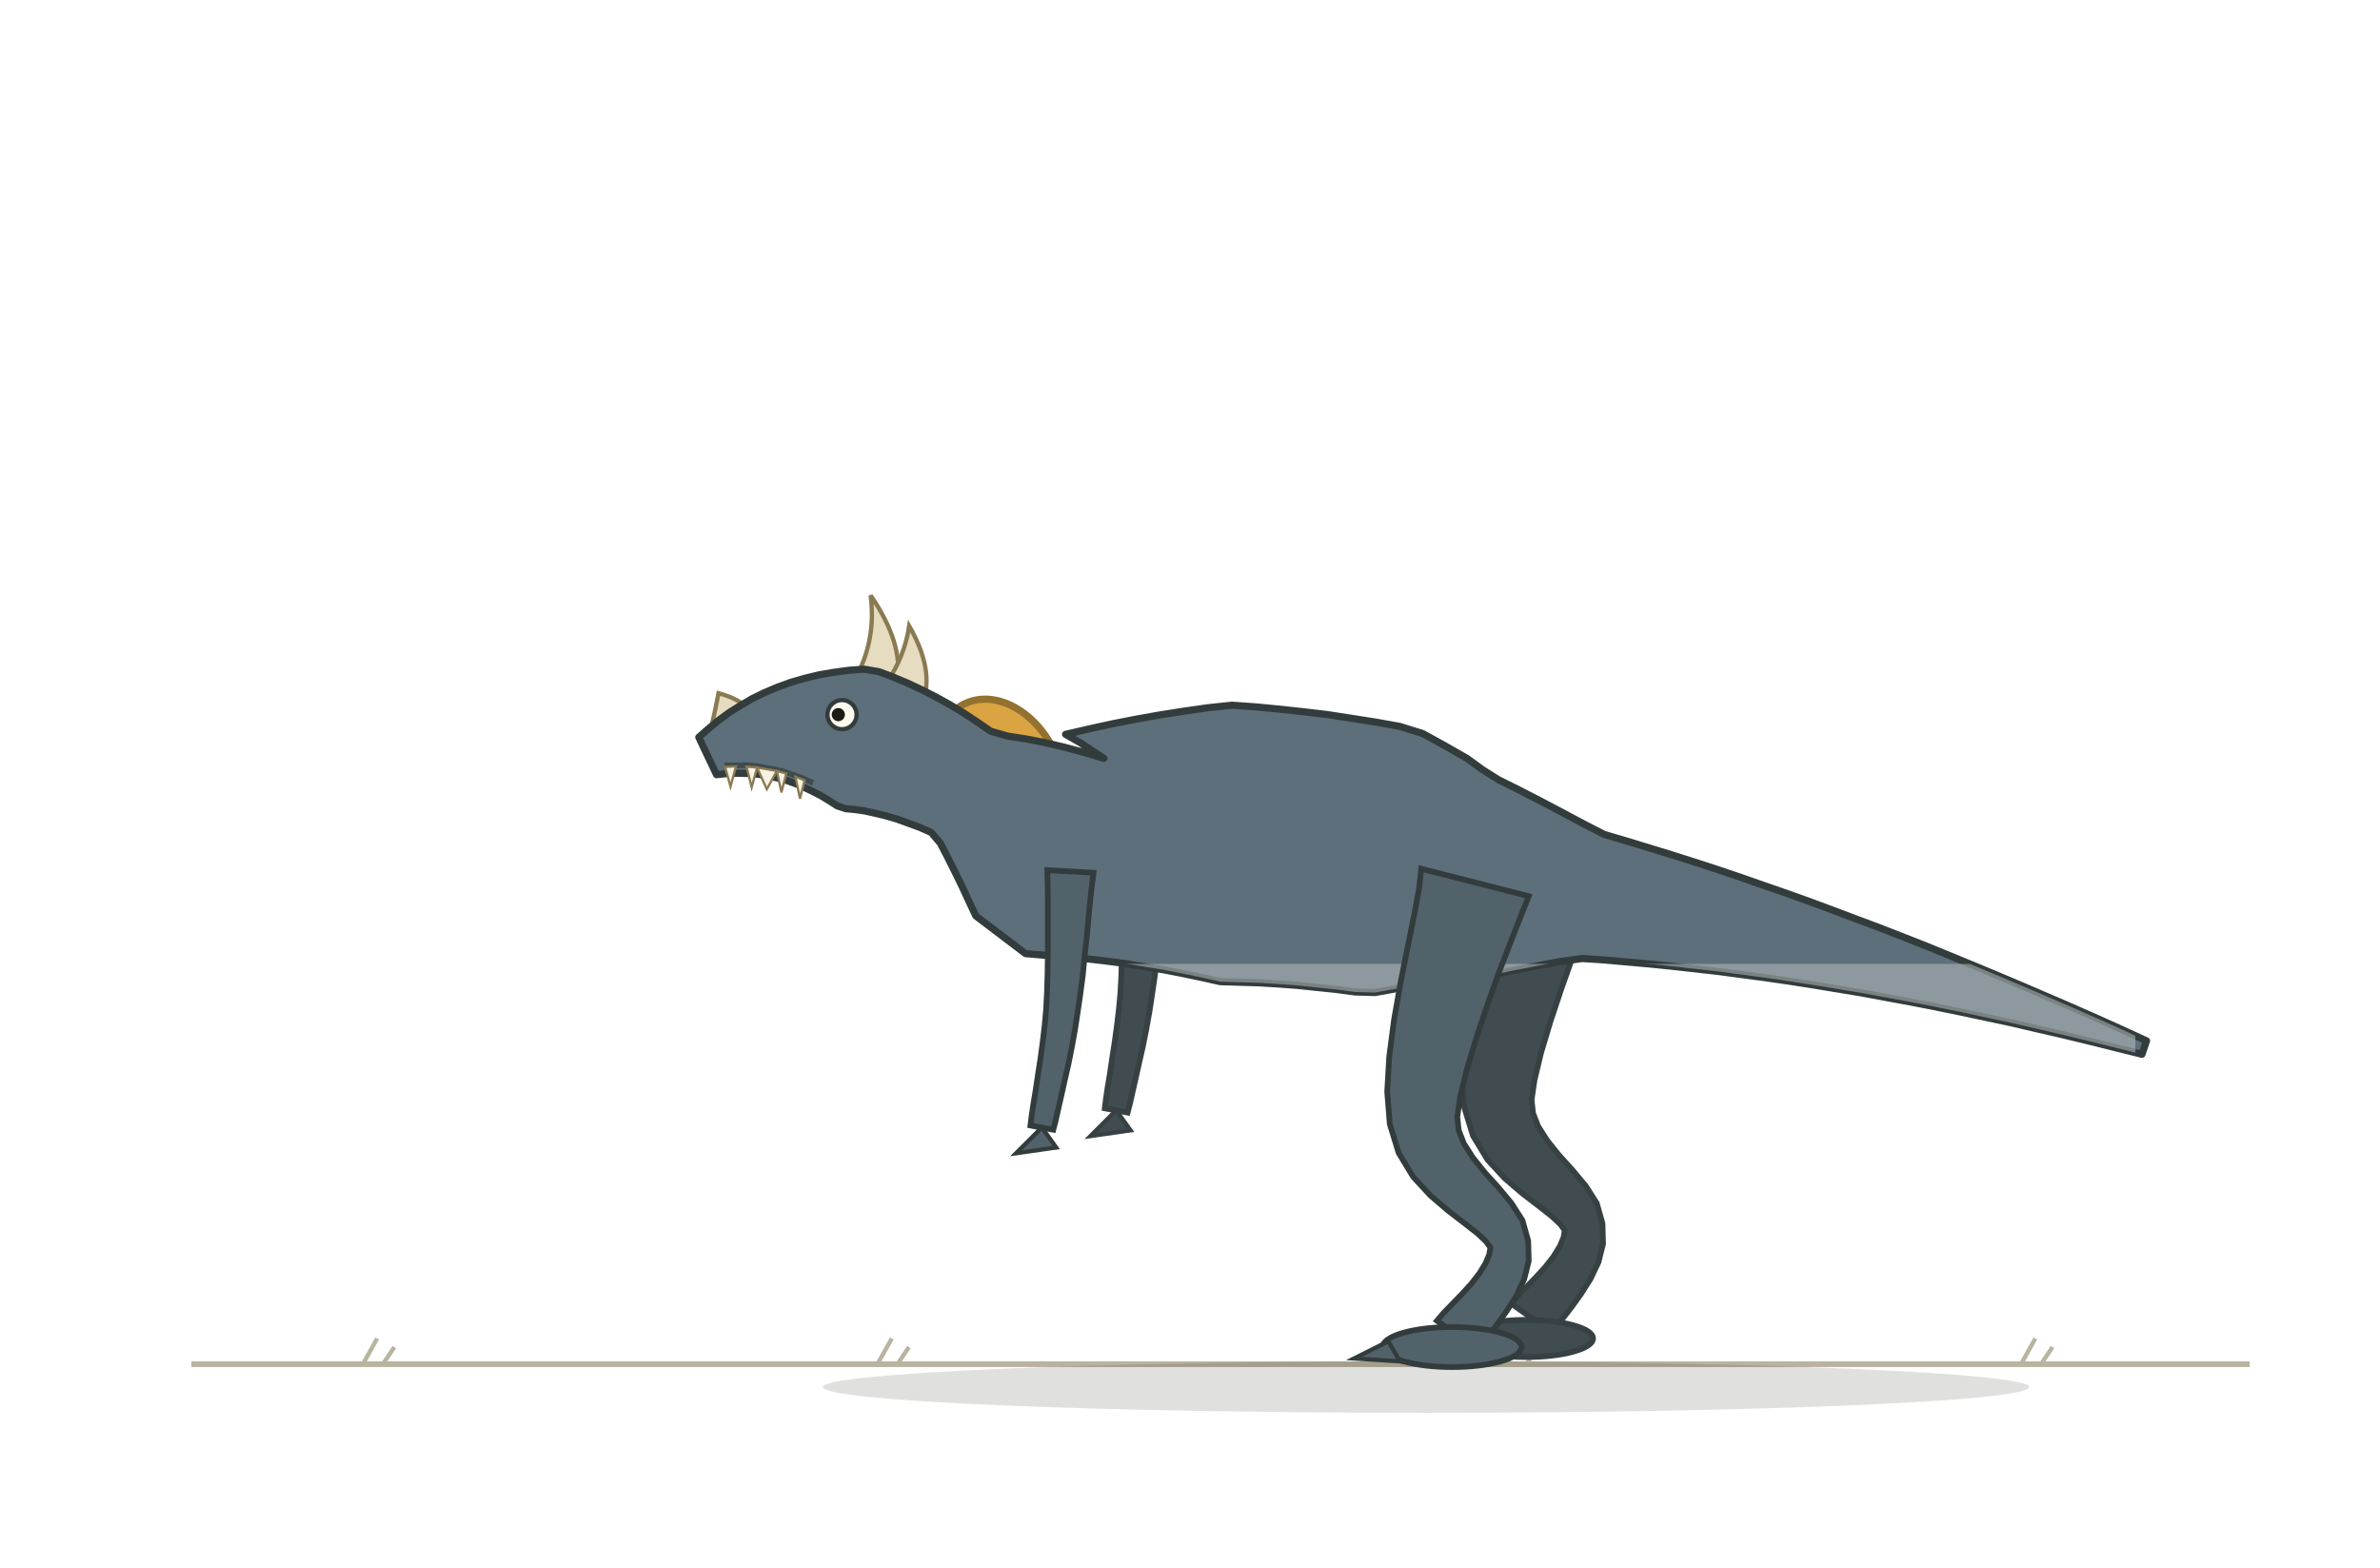
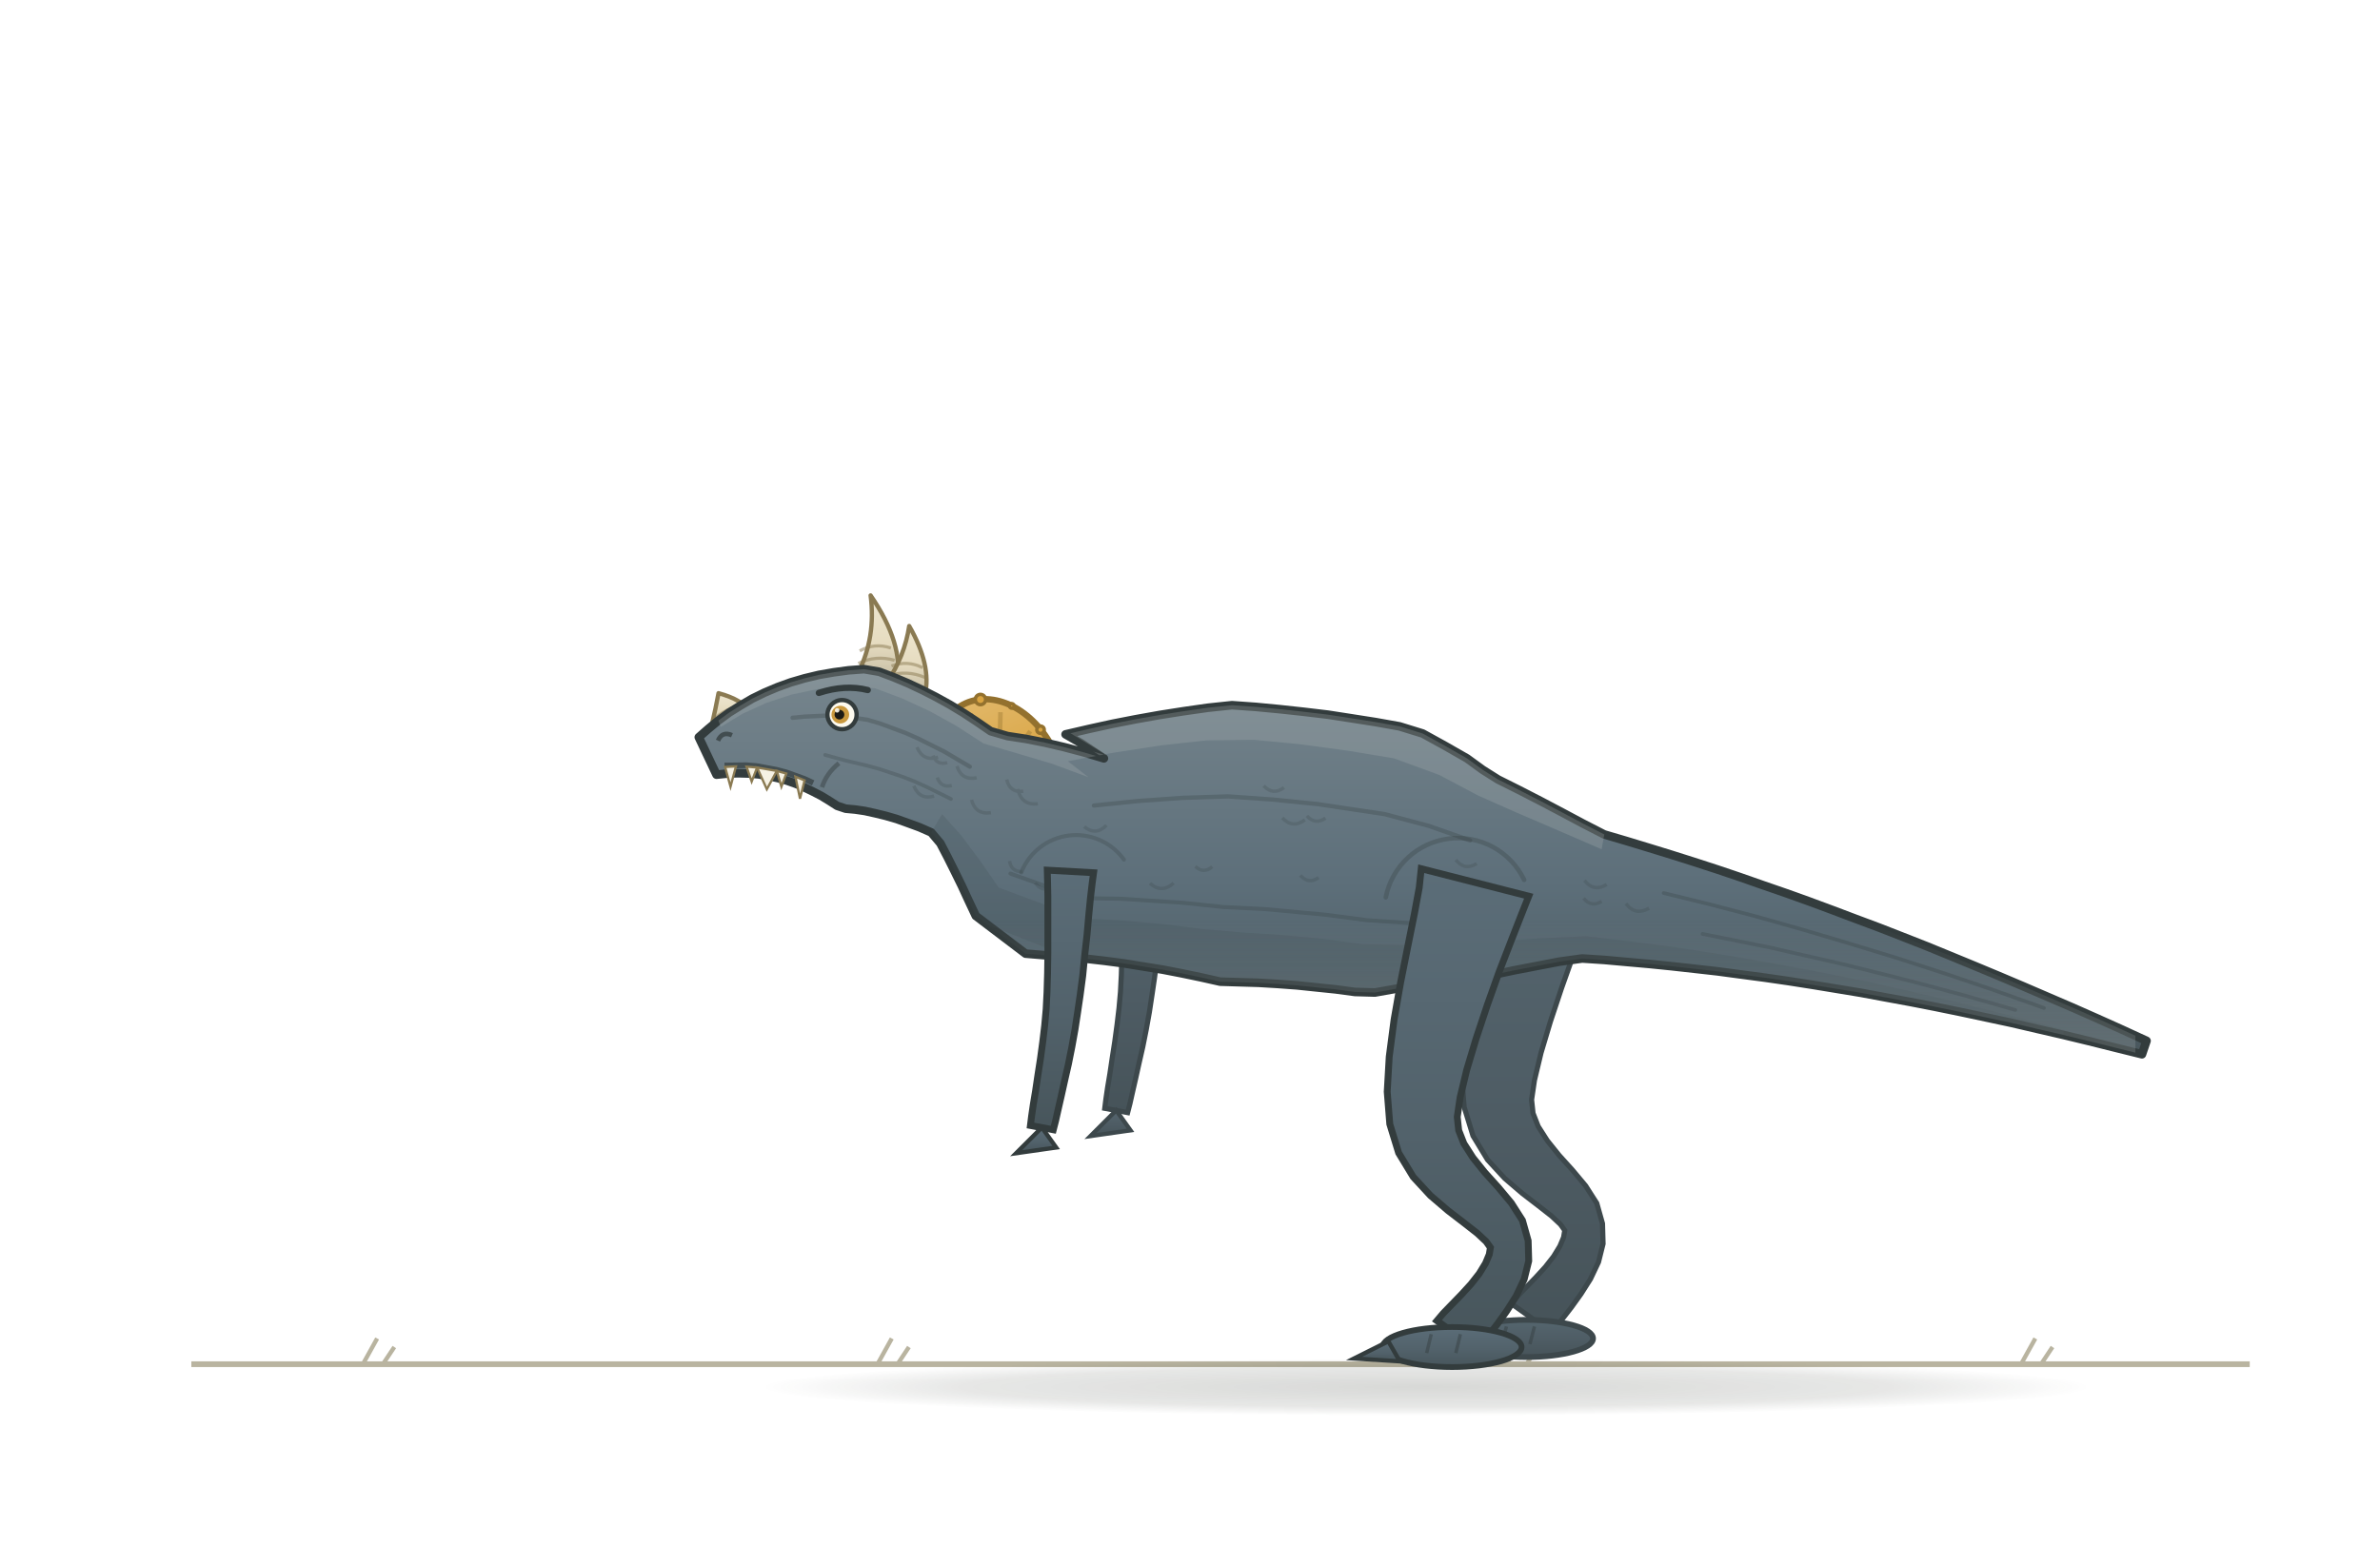
<svg xmlns="http://www.w3.org/2000/svg" viewBox="0 0 820 540" role="img" aria-label="Tyrannoceratops, a hybrid dinosaur">
  <g transform="translate(454.8 470) scale(0.985) translate(-454.8 -470)">
+     <defs>
+       <clipPath id="bod-pattern-countershade">
+         <path d="M743.9 356.9L735.2 352.9L726.5 349L717.9 345.2L709.3 341.5L700.7 337.8L692.2 334.2L683.8 330.7L675.3 327.2L667 323.8L658.6 320.5L650.4 317.3L642.1 314.2L633.9 311.1L625.8 308.1L617.7 305.2L609.6 302.4L601.6 299.6L593.6 296.9L585.6 294.3L577.7 291.8L569.9 289.4L562 287L554.2 284.7L546.8 280.9L539.3 276.9L531.9 273L524.5 269.2L517.1 265.5L511.7 262.1L506.2 258.1L498.5 253.7L490.7 249.4L482.6 246.9L474.2 245.4L465.9 244.1L457.5 242.8L449.1 241.8L440.8 240.9L432.4 240.1L424 239.5L415.5 240.4L407.1 241.6L398.8 242.9L390.4 244.4L382.2 246L374 247.8L365.8 249.7L371.2 252.8L379.2 258.1L372.2 256L365.4 254.2L358.6 252.6L352 251.3L345.5 250.3L339.6 248.6L334.8 245.3L330.1 242.2L325.3 239.3L320.4 236.6L315.5 234.1L310.6 231.8L305.6 229.7L300.6 227.8L295.3 226.9L289.9 227.3L284.7 228L279.5 228.9L274.5 230.1L269.7 231.5L265 233.2L260.5 235.1L256.2 237.2L252.1 239.6L248.1 242.1L244.3 244.9L240.8 247.8L237.5 250.7L243.7 263.8L247.7 263.4L251.4 263.3L255 263.4L258.5 263.7L261.9 264.3L265.2 265L268.4 265.9L271.5 267L274.5 268.3L277.4 269.7L280.3 271.2L283.1 272.9L285.9 274.7L288.9 275.7L292.2 276L295.6 276.5L299.2 277.3L302.9 278.2L306.7 279.3L310.6 280.7L314.7 282.2L318.8 284L322 287.8L324.5 292.6L327 297.6L329.5 302.7L331.9 307.9L334.4 313.2L351.8 326.4L372.3 328.1L379.3 328.9L386.2 329.8L393 330.9L399.8 332L406.5 333.3L413.2 334.7L419.9 336.2L426.6 336.4L433.3 336.6L440 337L446.8 337.5L453.5 338.2L460.3 338.9L467 339.8L474 340L481.3 338.7L488.7 337.5L498.3 336.9L507.8 335.4L515.3 333.8L522.9 332.2L530.7 330.7L538.5 329.2L546.5 328.1L554.2 328.6L562 329.3L569.9 330L577.8 330.8L585.9 331.7L593.9 332.6L602.1 333.7L610.4 334.8L618.7 336L627 337.3L635.5 338.7L644 340.1L652.6 341.7L661.3 343.3L670 345L678.8 346.8L687.7 348.7L696.6 350.6L705.6 352.7L714.7 354.8L723.8 357L733 359.3L742.3 361.6Z" />
+       </clipPath>
+       <linearGradient id="gb-pattern-countershade" x1="0" y1="0" x2="0" y2="1">
+         <stop offset="0" stop-color="#76858d" />
+         <stop offset="0.55" stop-color="#5d6f7a" />
+         <stop offset="1" stop-color="#49575d" />
+       </linearGradient>
+       <linearGradient id="gl-pattern-countershade" x1="0" y1="0" x2="0" y2="1">
+         <stop offset="0" stop-color="#5b6d78" />
+         <stop offset="0.55" stop-color="#52626b" />
+         <stop offset="1" stop-color="#47555b" />
+       </linearGradient>
+       <linearGradient id="gf-pattern-countershade" x1="0" y1="0" x2="0" y2="1">
+         <stop offset="0" stop-color="#55666f" />
+         <stop offset="0.55" stop-color="#4e5c64" />
+         <stop offset="1" stop-color="#465359" />
+       </linearGradient>
+       <linearGradient id="sc-pattern-countershade" x1="0" y1="0" x2="0" y2="1">
+         <stop offset="0" stop-color="#e1b768" />
+         <stop offset="0.55" stop-color="#d9a441" />
+         <stop offset="1" stop-color="#b18736" />
+       </linearGradient>
+       <linearGradient id="bn-pattern-countershade" x1="0" y1="0" x2="0" y2="1">
+         <stop offset="0" stop-color="#eee7d1" />
+         <stop offset="0.55" stop-color="#e6dcc0" />
+         <stop offset="1" stop-color="#c4bca3" />
+       </linearGradient>
+       <radialGradient id="sh-pattern-countershade">
+         <stop offset="0" stop-color="#23281e" stop-opacity="0.18" />
+         <stop offset="0.7" stop-color="#23281e" stop-opacity="0.11" />
+         <stop offset="1" stop-color="#23281e" stop-opacity="0" />
+       </radialGradient>
+     </defs>
    <line x1="60" y1="470" x2="780" y2="470" stroke="#b9b4a0" stroke-width="2" />
    <path d="M120 470l5 -9 M127 470l4 -6" stroke="#b9b4a0" stroke-width="1.5" fill="none" />
    <path d="M300 470l5 -9 M307 470l4 -6" stroke="#b9b4a0" stroke-width="1.5" fill="none" />
    <path d="M520 470l5 -9 M527 470l4 -6" stroke="#b9b4a0" stroke-width="1.5" fill="none" />
    <path d="M700 470l5 -9 M707 470l4 -6" stroke="#b9b4a0" stroke-width="1.5" fill="none" />
-     <ellipse cx="491.9" cy="478" rx="211" ry="9" fill="rgba(30,30,20,0.14)" />
-     <path d="M516.2 290.7L515.5 297.3L513.8 306.5L511.5 317.9L509 330.4L506.7 343.5L505 356.5L504.3 368.7L505.2 380L508.3 390.1L513.4 398.5L519.4 405L525.6 410.3L531.2 414.6L535.8 418.2L538.9 421.1L540.4 423.2L540 425.6L538.7 428.7L536.5 432.3L533.6 436L530.3 439.6L527 443L523.9 446.2L521.7 448.8L536.3 459.2L537.5 457L539.7 454L542.8 450L546.1 445.4L549.4 440.2L552.2 434.3L553.8 427.9L553.6 420.8L551.6 413.7L547.7 407.6L543.1 402.1L538.4 396.9L534.3 391.8L531.1 386.8L529.3 382.2L528.8 377.5L529.8 370.7L532.1 361.1L535.4 350.1L539.3 338.4L543.4 326.9L547.5 316.3L551.1 307.1L553.8 300.3Z" fill="#404c50" stroke="#374143" stroke-width="2" />
-     <ellipse cx="527" cy="461" rx="23.3" ry="6.5" fill="#404c50" stroke="#374143" stroke-width="2" />
-     <path d="M385.4 291.2L385.5 295.1L385.6 300.2L385.6 306.4L385.6 313.1L385.6 320.2L385.5 327.2L385.3 333.9L385 339.8L384.5 345.4L383.8 351.3L383 357.2L382.1 363L381.3 368.4L380.5 373.2L379.9 377.3L379.5 380.5L387.5 382L388.3 378.9L389.2 374.9L390.3 370.1L391.5 364.7L392.8 359L394 353L395.1 346.9L396 341L396.9 334.9L397.8 328.1L398.5 320.9L399.3 313.8L399.9 307L400.5 300.9L401.1 295.8L401.6 292.1Z" fill="#404c50" stroke="#374143" stroke-width="2" />
-     <path d="M383.5 381.2L374.5 390.2L388.5 388.2Z" fill="#404c50" stroke="#374143" stroke-width="1.5" />
+     <ellipse cx="491.9" cy="478" rx="231.1" ry="10" fill="url(#sh-pattern-countershade)" />
+     <path d="M516.2 290.7L515.5 297.3L513.8 306.5L511.5 317.9L509 330.4L506.7 343.5L505 356.5L504.3 368.7L505.2 380L508.3 390.1L513.4 398.5L519.4 405L525.6 410.3L531.2 414.6L535.8 418.2L538.9 421.1L540.4 423.2L540 425.6L538.7 428.7L536.5 432.3L533.6 436L530.3 439.6L527 443L523.9 446.2L521.7 448.8L536.3 459.2L537.5 457L539.7 454L542.8 450L546.1 445.4L549.4 440.2L552.2 434.3L553.8 427.9L553.6 420.8L551.6 413.7L547.7 407.6L543.1 402.1L538.4 396.9L534.3 391.8L531.1 386.8L529.3 382.2L528.8 377.5L529.8 370.7L532.1 361.1L535.4 350.1L539.3 338.4L543.4 326.9L547.5 316.3L551.1 307.1L553.8 300.3Z" fill="url(#gf-pattern-countershade)" stroke="#3d484c" stroke-width="1.8" />
+     <ellipse cx="527" cy="461" rx="23.3" ry="6.5" fill="url(#gf-pattern-countershade)" stroke="#3d484c" stroke-width="2" />
+     <path d="M520 456.8L518.4 463M529.8 456.8L528.2 463" fill="none" stroke="#333c3d" stroke-width="1.2" opacity="0.45" />
+     <path d="M385.4 291.2L385.5 295.1L385.6 300.2L385.6 306.4L385.6 313.1L385.6 320.2L385.5 327.2L385.3 333.9L385 339.8L384.5 345.4L383.8 351.3L383 357.2L382.1 363L381.3 368.4L380.5 373.2L379.9 377.3L379.5 380.5L387.5 382L388.3 378.9L389.2 374.9L390.3 370.1L391.5 364.7L392.8 359L394 353L395.1 346.9L396 341L396.9 334.9L397.8 328.1L398.5 320.9L399.3 313.8L399.9 307L400.5 300.9L401.1 295.8L401.6 292.1Z" fill="url(#gf-pattern-countershade)" stroke="#3d484c" stroke-width="1.8" />
+     <path d="M383.5 381.2L374.5 390.2L388.5 388.2Z" fill="url(#gf-pattern-countershade)" stroke="#3d484c" stroke-width="1.5" />
    <g transform="rotate(-24 342.7 265.3)">
-       <ellipse cx="342.7" cy="265.3" rx="21.5" ry="29" fill="#d9a441" stroke="#93712e" stroke-width="2.5" />
-       <ellipse cx="342.7" cy="265.3" rx="12.8" ry="18" fill="#bb8e39" />
+       <ellipse cx="342.7" cy="265.3" rx="21.5" ry="29" fill="url(#sc-pattern-countershade)" stroke="#93712e" stroke-width="2.2" />
+       <circle cx="321.4" cy="269.3" r="1.3" fill="#d9a441" stroke="#93712e" stroke-width="1.2" />
+       <circle cx="322.5" cy="255.4" r="1.8" fill="#d9a441" stroke="#93712e" stroke-width="1.2" />
+       <circle cx="328.3" cy="243.7" r="0.8" fill="#d9a441" stroke="#93712e" stroke-width="1.2" />
+       <circle cx="337.5" cy="237.2" r="1.3" fill="#d9a441" stroke="#93712e" stroke-width="1.2" />
+       <circle cx="347.9" cy="237.2" r="1.8" fill="#d9a441" stroke="#93712e" stroke-width="1.2" />
+       <circle cx="357" cy="243.7" r="0.8" fill="#d9a441" stroke="#93712e" stroke-width="1.2" />
+       <circle cx="362.8" cy="255.4" r="1.3" fill="#d9a441" stroke="#93712e" stroke-width="1.2" />
+       <circle cx="363.9" cy="269.3" r="1.8" fill="#d9a441" stroke="#93712e" stroke-width="1.2" />
+       <ellipse cx="342.7" cy="265.3" rx="12.8" ry="18" fill="#bf913a" />
+       <path d="M337.5 261.7L326 254.4" stroke="#997530" stroke-width="1.6" opacity="0.4" />
+       <path d="M339.6 258.4L332.8 244.1" stroke="#997530" stroke-width="1.6" opacity="0.4" />
+       <path d="M342.7 257.2L342.7 240.4" stroke="#997530" stroke-width="1.6" opacity="0.4" />
+       <path d="M345.7 258.4L352.5 244.1" stroke="#997530" stroke-width="1.6" opacity="0.4" />
+       <path d="M347.9 261.7L359.3 254.4" stroke="#997530" stroke-width="1.6" opacity="0.4" />
    </g>
-     <path d="M306.9 231.4Q309.2 218 297.6 201.1Q299.5 215.6 293.3 228.1Z" fill="#e6dcc0" stroke="#8a7a52" stroke-width="1.5" />
-     <path d="M316.6 235.9Q319 225.6 311.1 211.8Q309.5 222.4 303.3 231.5Z" fill="#e6dcc0" stroke="#8a7a52" stroke-width="1.5" />
-     <path d="M255.4 241.9Q252.9 237.6 244.4 235.3Q243.4 240.7 242.1 246.2Z" fill="#e6dcc0" stroke="#8a7a52" stroke-width="1.5" />
-     <defs>
-       <clipPath id="bod-pattern-countershade">
-         <path d="M743.9 356.9L735.2 352.9L726.5 349L717.9 345.2L709.3 341.5L700.7 337.8L692.2 334.2L683.8 330.7L675.3 327.2L667 323.8L658.6 320.5L650.4 317.3L642.1 314.2L633.9 311.1L625.8 308.1L617.7 305.2L609.6 302.4L601.6 299.6L593.6 296.9L585.6 294.3L577.7 291.8L569.9 289.4L562 287L554.2 284.7L546.8 280.9L539.3 276.9L531.9 273L524.5 269.2L517.1 265.5L511.7 262.1L506.2 258.1L498.5 253.7L490.7 249.4L482.6 246.9L474.2 245.4L465.9 244.1L457.5 242.8L449.1 241.8L440.8 240.9L432.4 240.1L424 239.5L415.5 240.4L407.1 241.6L398.8 242.9L390.4 244.4L382.2 246L374 247.8L365.8 249.7L371.2 252.8L379.2 258.1L372.2 256L365.4 254.2L358.6 252.6L352 251.3L345.5 250.3L339.6 248.6L334.8 245.3L330.1 242.2L325.3 239.3L320.4 236.6L315.5 234.1L310.6 231.8L305.6 229.7L300.6 227.8L295.3 226.9L289.9 227.3L284.7 228L279.5 228.9L274.5 230.1L269.7 231.5L265 233.2L260.5 235.1L256.2 237.2L252.1 239.6L248.1 242.1L244.3 244.9L240.8 247.8L237.5 250.7L243.7 263.8L247.7 263.4L251.4 263.3L255 263.4L258.5 263.7L261.9 264.3L265.2 265L268.4 265.9L271.5 267L274.5 268.3L277.4 269.7L280.3 271.2L283.1 272.9L285.9 274.7L288.9 275.7L292.2 276L295.6 276.5L299.2 277.3L302.9 278.2L306.7 279.3L310.6 280.7L314.7 282.2L318.8 284L322 287.8L324.5 292.6L327 297.6L329.5 302.7L331.9 307.9L334.4 313.2L351.8 326.4L372.3 328.1L379.3 328.9L386.2 329.8L393 330.9L399.8 332L406.5 333.3L413.2 334.7L419.9 336.2L426.6 336.4L433.3 336.6L440 337L446.8 337.5L453.5 338.2L460.3 338.9L467 339.8L474 340L481.3 338.7L488.7 337.5L498.3 336.9L507.8 335.4L515.3 333.8L522.9 332.2L530.7 330.7L538.5 329.2L546.5 328.1L554.2 328.6L562 329.3L569.9 330L577.8 330.8L585.9 331.7L593.9 332.6L602.1 333.7L610.4 334.8L618.7 336L627 337.3L635.5 338.7L644 340.1L652.6 341.7L661.3 343.3L670 345L678.8 346.8L687.7 348.7L696.6 350.6L705.6 352.7L714.7 354.8L723.8 357L733 359.3L742.3 361.6Z" />
-       </clipPath>
-     </defs>
-     <path d="M743.9 356.9L735.2 352.9L726.5 349L717.9 345.2L709.3 341.5L700.7 337.8L692.2 334.2L683.8 330.7L675.3 327.2L667 323.8L658.6 320.5L650.4 317.3L642.1 314.2L633.9 311.1L625.8 308.1L617.7 305.2L609.6 302.4L601.6 299.6L593.6 296.9L585.6 294.3L577.7 291.8L569.9 289.4L562 287L554.2 284.7L546.8 280.9L539.3 276.9L531.9 273L524.5 269.2L517.1 265.5L511.7 262.1L506.2 258.1L498.5 253.7L490.7 249.4L482.6 246.9L474.2 245.4L465.9 244.1L457.5 242.8L449.1 241.8L440.8 240.9L432.4 240.1L424 239.5L415.5 240.4L407.1 241.6L398.8 242.9L390.4 244.4L382.2 246L374 247.8L365.8 249.7L371.2 252.8L379.2 258.1L372.2 256L365.4 254.2L358.6 252.6L352 251.3L345.5 250.3L339.6 248.6L334.8 245.3L330.1 242.2L325.3 239.3L320.4 236.6L315.5 234.1L310.6 231.8L305.6 229.7L300.6 227.8L295.3 226.9L289.9 227.3L284.7 228L279.5 228.9L274.5 230.1L269.7 231.5L265 233.2L260.5 235.1L256.2 237.2L252.1 239.6L248.1 242.1L244.3 244.9L240.8 247.8L237.5 250.7L243.7 263.8L247.7 263.4L251.4 263.3L255 263.4L258.5 263.7L261.9 264.3L265.2 265L268.4 265.9L271.5 267L274.5 268.3L277.4 269.7L280.3 271.2L283.1 272.9L285.9 274.7L288.9 275.7L292.2 276L295.6 276.5L299.2 277.3L302.9 278.2L306.7 279.3L310.6 280.7L314.7 282.2L318.8 284L322 287.8L324.5 292.6L327 297.6L329.5 302.7L331.9 307.9L334.4 313.2L351.8 326.4L372.3 328.1L379.3 328.9L386.2 329.8L393 330.9L399.8 332L406.5 333.3L413.2 334.7L419.9 336.2L426.6 336.4L433.3 336.6L440 337L446.8 337.5L453.5 338.2L460.3 338.9L467 339.8L474 340L481.3 338.7L488.7 337.5L498.3 336.9L507.8 335.4L515.3 333.8L522.9 332.2L530.7 330.7L538.5 329.2L546.5 328.1L554.2 328.6L562 329.3L569.9 330L577.8 330.8L585.9 331.7L593.9 332.6L602.1 333.7L610.4 334.8L618.7 336L627 337.3L635.5 338.7L644 340.1L652.6 341.7L661.3 343.3L670 345L678.8 346.8L687.7 348.7L696.6 350.6L705.6 352.7L714.7 354.8L723.8 357L733 359.3L742.3 361.6Z" fill="#5d6f7a" stroke="#333c3d" stroke-width="2.5" stroke-linejoin="round" />
+     <path d="M306.9 231.4Q309.2 218 297.6 201.1Q299.5 215.6 293.3 228.1Z" fill="url(#bn-pattern-countershade)" stroke="#8a7a52" stroke-width="1.5" stroke-linejoin="round" />
+     <path d="M306 223.8Q299.4 221.9 293.3 224.9" fill="none" stroke="#8a7a52" stroke-width="1.1" opacity="0.5" />
+     <path d="M304.7 219.5Q299 217.6 293.8 220.5" fill="none" stroke="#8a7a52" stroke-width="1.1" opacity="0.5" />
+     <path d="M316.6 235.9Q319 225.6 311.1 211.8Q309.5 222.4 303.3 231.5Z" fill="url(#bn-pattern-countershade)" stroke="#8a7a52" stroke-width="1.5" stroke-linejoin="round" />
+     <path d="M316.6 229.8Q310.3 227.1 303.8 229.2" fill="none" stroke="#8a7a52" stroke-width="1.1" opacity="0.5" />
+     <path d="M315.8 226.4Q310.5 223.7 304.9 225.8" fill="none" stroke="#8a7a52" stroke-width="1.1" opacity="0.5" />
+     <path d="M255.4 241.9Q252.9 237.6 244.4 235.3Q243.4 240.7 242.1 246.2Z" fill="url(#bn-pattern-countershade)" stroke="#8a7a52" stroke-width="1.5" stroke-linejoin="round" />
+     <path d="M253.6 239.4Q246.8 240.2 242.1 245.2" fill="none" stroke="#8a7a52" stroke-width="1.1" opacity="0.5" />
+     <path d="M743.9 356.9L735.2 352.9L726.5 349L717.9 345.2L709.3 341.5L700.7 337.8L692.2 334.2L683.8 330.7L675.3 327.2L667 323.8L658.6 320.5L650.4 317.3L642.1 314.2L633.9 311.1L625.8 308.1L617.7 305.2L609.6 302.4L601.6 299.6L593.6 296.9L585.6 294.3L577.7 291.8L569.9 289.4L562 287L554.2 284.7L546.8 280.9L539.3 276.9L531.9 273L524.5 269.2L517.1 265.5L511.7 262.1L506.2 258.1L498.5 253.7L490.7 249.4L482.6 246.9L474.2 245.4L465.9 244.1L457.5 242.8L449.1 241.8L440.8 240.9L432.4 240.1L424 239.5L415.5 240.4L407.1 241.6L398.8 242.9L390.4 244.4L382.2 246L374 247.8L365.8 249.7L371.2 252.8L379.2 258.1L372.2 256L365.4 254.2L358.6 252.6L352 251.3L345.5 250.3L339.6 248.6L334.8 245.3L330.1 242.2L325.3 239.3L320.4 236.6L315.5 234.1L310.6 231.8L305.6 229.7L300.6 227.8L295.3 226.9L289.9 227.3L284.7 228L279.5 228.9L274.5 230.1L269.7 231.5L265 233.2L260.5 235.1L256.2 237.2L252.1 239.6L248.1 242.1L244.3 244.9L240.8 247.8L237.5 250.7L243.7 263.8L247.7 263.4L251.4 263.3L255 263.4L258.5 263.7L261.9 264.3L265.2 265L268.4 265.9L271.5 267L274.5 268.3L277.4 269.7L280.3 271.2L283.1 272.9L285.9 274.7L288.9 275.7L292.2 276L295.6 276.5L299.2 277.3L302.9 278.2L306.7 279.3L310.6 280.7L314.7 282.2L318.8 284L322 287.8L324.5 292.6L327 297.6L329.5 302.7L331.9 307.9L334.4 313.2L351.8 326.4L372.3 328.1L379.3 328.9L386.2 329.8L393 330.9L399.8 332L406.5 333.3L413.2 334.7L419.9 336.2L426.6 336.4L433.3 336.6L440 337L446.8 337.5L453.5 338.2L460.3 338.9L467 339.8L474 340L481.3 338.7L488.7 337.5L498.3 336.9L507.8 335.4L515.3 333.8L522.9 332.2L530.7 330.7L538.5 329.2L546.5 328.1L554.2 328.6L562 329.3L569.9 330L577.8 330.8L585.9 331.7L593.9 332.6L602.1 333.7L610.4 334.8L618.7 336L627 337.3L635.5 338.7L644 340.1L652.6 341.7L661.3 343.3L670 345L678.8 346.8L687.7 348.7L696.6 350.6L705.6 352.7L714.7 354.8L723.8 357L733 359.3L742.3 361.6Z" fill="url(#gb-pattern-countershade)" stroke="#333c3d" stroke-width="3" stroke-linejoin="round" />
    <g clip-path="url(#bod-pattern-countershade)">
-       <rect x="120" y="330" width="620" height="180" fill="#b4bbbb" opacity="0.55" />
+       <path d="M714.6 355L696.5 350.9L678.7 347.1L661.2 343.7L643.9 340.6L626.9 337.8L610.2 335.4L593.8 333.3L577.7 331.5L561.8 330.1L546.3 328.9L530.5 331.7L515.1 335.1L498 338.4L480.9 340.4L466.7 341.7L453.2 340.1L439.8 338.9L426.5 338.3L413.2 336.6L399.8 333.8L386.2 331.5L372.5 329.7L333.5 314.3L328.8 303.6L323.9 293.4L318.4 284.7L322.6 277.6L329.4 285.2L335.9 293.9L342.4 303.3L371.2 314L385.4 314.8L399.6 316L413.6 317.8L427.6 319L441.7 319.9L455.7 321.2L469.8 323.1L484.4 323.4L500.7 323.4L517 322.1L532.2 321L547.9 320.3L563.4 322.1L579.2 324.2L595.3 326.7L611.7 329.5L628.3 332.6L645.2 336L662.3 339.8L679.7 343.9L697.3 348.3L715.2 353.1Z" fill="#3e4a4e" opacity="0.2" />
+       <path d="M554.4 283.8L539.5 275.8L524.7 267.9L512 260.6L498.9 252L482.9 245.1L466.1 242.2L449.3 239.9L432.5 238.2L415.6 238.6L398.7 241.2L382.1 244.4L365.7 248.2L380.1 257L366.1 253.2L352.5 250.5L340 247.9L330.5 241.5L320.8 235.8L310.9 230.9L300.8 226.9L290.1 226.4L279.6 228.1L269.7 230.8L260.4 234.5L251.9 239.1L244.2 244.5L245.2 247.1L252.8 242.5L261.1 238.7L269.9 235.8L279.3 233.8L289.1 232.8L299.2 233.6L308.8 237.2L318.3 241.6L327.7 246.8L337.1 252.9L348.7 256.3L361.1 260L373.8 264.7L366.6 259.1L382.7 256.1L398.9 253.6L415.2 251.8L431.7 251.6L448.1 253.2L464.4 255.4L480.7 258.1L496.5 263.9L510.1 271.1L523.4 277L538.3 283.4L553.3 289.9Z" fill="#adb5b5" opacity="0.26" />
+     </g>
+     <g clip-path="url(#bod-pattern-countershade)">
+       <defs>
+         <linearGradient id="cs-pattern-countershade" x1="0" y1="1" x2="0" y2="0">
+           <stop offset="0" stop-color="#b4bbbb" stop-opacity="0.62" />
+           <stop offset="0.55" stop-color="#b4bbbb" stop-opacity="0.42" />
+           <stop offset="1" stop-color="#b4bbbb" stop-opacity="0" />
+         </linearGradient>
+       </defs>
+       <rect x="120" y="315" width="620" height="195" fill="url(#cs-pattern-countershade)" />
+     </g>
+     <g clip-path="url(#bod-pattern-countershade)">
+       <g fill="none" stroke="#333c3d" stroke-width="1.2" opacity="0.2">
+         <path d="M339.7 277.1Q334.3 277.9 332.9 272.6" />
+         <path d="M350.8 297.7Q346.8 297.9 346.2 294" />
+         <path d="M326 267.6Q322.2 268.5 320.9 264.8" />
+         <path d="M403.6 301.7Q399.5 305.5 395.3 301.8" />
+         <path d="M417.1 296Q414.1 298.6 411.2 295.9" />
+         <path d="M555.1 302.2Q550.6 305 547.3 300.8" />
+         <path d="M449.5 279.6Q445.2 282.8 441.6 278.9" />
+         <path d="M361.1 303.1Q357.4 305 355.2 301.6" />
+         <path d="M514.4 316.9Q509.8 320.1 506.2 315.8" />
+         <path d="M324.4 259.6Q320.8 260.6 319.4 257.1" />
+         <path d="M321.2 257.7Q316 259.3 313.8 254.2" />
+         <path d="M380.1 281.5Q376.4 285.3 372.3 282" />
+         <path d="M334.7 264.9Q329.4 265.9 327.8 260.8" />
+         <path d="M456.7 279Q453.1 281.5 450.2 278.2" />
+         <path d="M454.3 299.8Q450.8 302.3 447.9 299" />
+         <path d="M442.2 268.3Q438.4 271.2 435.1 267.7" />
+         <path d="M319.8 271.3Q314.7 272.7 312.7 267.7" />
+         <path d="M569.9 310.5Q565.1 313.3 561.8 308.9" />
+         <path d="M351 269.6Q346.3 270.2 345.2 265.5" />
+         <path d="M509.6 294.9Q505.4 297.5 502.3 293.6" />
+         <path d="M356.1 274Q350.3 274.6 349.1 268.8" />
+         <path d="M553.3 308.1Q549.6 310.4 547 307" />
+       </g>
+       <g fill="none" stroke="#333c3d" stroke-linecap="round">
+         <path d="M332.3 261L323.3 255.7L314.3 251.2L309.8 249.2L300.9 245.9L296.5 244.6L287.5 243.3L283.1 243.1L274.5 243.5L270.3 243.9" stroke-width="1.5" opacity="0.3" />
+         <path d="M325.7 272.3L317 268L312.8 266.1L308.7 264.5L300.6 261.8L296.6 260.7L289 258.9L285.3 257.9L281.7 256.9" stroke-width="1.3" opacity="0.26" />
+         <path d="M507.3 286.8L492.8 281.7L477.4 277.6L454 274.1L438.3 272.5L422.6 271.4L406.9 271.9L391.3 273L375.7 274.6" stroke-width="1.5" opacity="0.28" />
+         <path d="M485.9 315.7L471.2 314.7L456.8 312.8L435.3 310.8L421 310.1L406.7 308.6L385.1 307.2L370.6 307L346.5 298.4" stroke-width="1.4" opacity="0.26" />
+         <path d="M708 345.4L690.6 339.2L673.5 333.4L656.5 327.9L639.8 322.8L623.3 317.9L607 313.3L590.9 309.1L575 305.2" stroke-width="1.3" opacity="0.28" />
+         <path d="M698 346.1L680.5 341.1L663.3 336.5L654.7 334.3L637.8 330.1L621.1 326.3L612.9 324.4L596.6 321.1L588.6 319.5" stroke-width="1.3" opacity="0.24" />
+         <path d="M477.8 306.7A25.7 25.7 0 0 1 526.2 300.6" stroke-width="1.6" opacity="0.3" />
+         <path d="M350.3 298A20.6 20.6 0 0 1 386.2 293.5" stroke-width="1.4" opacity="0.26" />
+       </g>
    </g>
    <path d="M277.5 266.7L274.5 265.3L268.1 263L264.7 262.1L257.7 260.8L254.1 260.5L246.5 260.6" fill="none" stroke="#333c3d" stroke-width="2" opacity="0.7" />
+     <path d="M280.6 268.2Q282.1 263.4 286.5 259.8" fill="none" stroke="#333c3d" stroke-width="1.6" opacity="0.45" />
+     <path d="M249.1 250Q245.7 248.5 244.2 251.9" fill="none" stroke="#333c3d" stroke-width="1.6" opacity="0.75" />
    <g opacity="1">
      <path d="M274.5 265.8L272.9 272.2L271.3 264.5Z" fill="#f6f2e4" stroke="#8a7a52" stroke-width="0.8" />
-       <path d="M268.1 263.4L266.4 270L264.8 262.5Z" fill="#f6f2e4" stroke="#8a7a52" stroke-width="0.8" />
+       <path d="M268.1 263.4L266.4 268L264.8 262.5Z" fill="#f6f2e4" stroke="#8a7a52" stroke-width="0.8" />
      <path d="M264.8 262.5L261.3 268.9L257.9 261.3Z" fill="#f6f2e4" stroke="#8a7a52" stroke-width="0.8" />
-       <path d="M257.9 261.3L256 268.2L254.2 261Z" fill="#f6f2e4" stroke="#8a7a52" stroke-width="0.8" />
+       <path d="M257.9 261.3L256 266.2L254.2 261Z" fill="#f6f2e4" stroke="#8a7a52" stroke-width="0.8" />
      <path d="M250.5 260.9L248.6 268L246.7 261.1Z" fill="#f6f2e4" stroke="#8a7a52" stroke-width="0.8" />
    </g>
    <circle cx="287.6" cy="242.8" r="5.1" fill="#fdfaef" stroke="#333c3d" stroke-width="1.5" />
-     <circle cx="286.3" cy="242.8" r="2.3" fill="#1c1a14" />
-     <path d="M490.2 296.7L489.5 303.3L487.8 312.5L485.5 323.9L483 336.4L480.7 349.5L479 362.5L478.3 374.7L479.2 386L482.3 396.1L487.4 404.5L493.4 411L499.6 416.3L505.2 420.6L509.8 424.2L512.9 427.1L514.4 429.2L514 431.6L512.7 434.7L510.5 438.3L507.6 442L504.3 445.6L501 449L497.9 452.2L495.7 454.8L510.3 465.2L511.5 463L513.7 460L516.8 456L520.1 451.4L523.4 446.2L526.2 440.3L527.8 433.9L527.6 426.8L525.6 419.7L521.7 413.6L517.1 408.1L512.4 402.9L508.3 397.8L505.1 392.8L503.3 388.2L502.8 383.5L503.8 376.7L506.1 367.1L509.4 356.1L513.3 344.4L517.4 332.9L521.5 322.3L525.1 313.1L527.8 306.3Z" fill="#52626b" stroke="#333c3d" stroke-width="2" />
-     <ellipse cx="501" cy="464" rx="24.3" ry="7" fill="#52626b" stroke="#333c3d" stroke-width="2" />
-     <path d="M478.7 462L466.7 468L482.7 469Z" fill="#52626b" stroke="#333c3d" stroke-width="1.5" />
-     <path d="M359.4 297.2L359.5 301.1L359.6 306.2L359.6 312.4L359.6 319.1L359.6 326.2L359.5 333.2L359.3 339.9L359 345.8L358.5 351.4L357.8 357.3L357 363.2L356.1 369L355.3 374.4L354.5 379.2L353.9 383.3L353.5 386.5L361.5 388L362.3 384.9L363.2 380.9L364.3 376.1L365.5 370.7L366.8 365L368 359L369.1 352.9L370 347L370.9 340.9L371.8 334.1L372.5 326.9L373.3 319.8L373.9 313L374.5 306.9L375.1 301.8L375.6 298.1Z" fill="#52626b" stroke="#333c3d" stroke-width="2" />
-     <path d="M357.5 387.2L348.5 396.2L362.5 394.2Z" fill="#52626b" stroke="#333c3d" stroke-width="1.5" />
+     <circle cx="287" cy="242.8" r="3.1" fill="#c9983d" />
+     <circle cx="286.7" cy="242.8" r="1.7" fill="#1c1a14" />
+     <circle cx="285.9" cy="241.3" r="0.8" fill="#fdfaef" opacity="0.9" />
+     <path d="M296.6 234.2Q288.7 232.2 279.5 235.2" fill="none" stroke="#333c3d" stroke-width="2.2" stroke-linecap="round" />
+     <path d="M490.2 296.7L489.5 303.3L487.8 312.5L485.5 323.9L483 336.4L480.7 349.5L479 362.5L478.3 374.7L479.2 386L482.3 396.1L487.4 404.5L493.4 411L499.6 416.3L505.2 420.6L509.8 424.2L512.9 427.1L514.4 429.2L514 431.6L512.7 434.7L510.5 438.3L507.6 442L504.3 445.6L501 449L497.9 452.2L495.7 454.8L510.3 465.2L511.5 463L513.7 460L516.8 456L520.1 451.4L523.4 446.2L526.2 440.3L527.8 433.9L527.6 426.8L525.6 419.7L521.7 413.6L517.1 408.1L512.4 402.9L508.3 397.8L505.1 392.8L503.3 388.2L502.8 383.5L503.8 376.7L506.1 367.1L509.4 356.1L513.3 344.4L517.4 332.9L521.5 322.3L525.1 313.1L527.8 306.3Z" fill="url(#gl-pattern-countershade)" stroke="#333c3d" stroke-width="2.4" />
+     <ellipse cx="501" cy="464" rx="24.3" ry="7" fill="url(#gl-pattern-countershade)" stroke="#333c3d" stroke-width="2" />
+     <path d="M493.7 459.5L492.1 466.1M503.9 459.5L502.3 466.1" fill="none" stroke="#333c3d" stroke-width="1.2" opacity="0.45" />
+     <path d="M478.7 462L466.7 468L482.7 469Z" fill="url(#gl-pattern-countershade)" stroke="#333c3d" stroke-width="1.5" />
+     <path d="M359.4 297.2L359.5 301.1L359.6 306.2L359.6 312.4L359.6 319.1L359.6 326.2L359.5 333.2L359.3 339.9L359 345.8L358.5 351.4L357.8 357.3L357 363.2L356.1 369L355.3 374.4L354.5 379.2L353.9 383.3L353.5 386.5L361.5 388L362.3 384.9L363.2 380.9L364.3 376.1L365.5 370.7L366.8 365L368 359L369.1 352.9L370 347L370.9 340.9L371.8 334.1L372.5 326.9L373.3 319.8L373.9 313L374.5 306.9L375.1 301.8L375.6 298.1Z" fill="url(#gl-pattern-countershade)" stroke="#333c3d" stroke-width="2.4" />
+     <path d="M357.5 387.2L348.5 396.2L362.5 394.2Z" fill="url(#gl-pattern-countershade)" stroke="#333c3d" stroke-width="1.5" />
  </g>
</svg>
